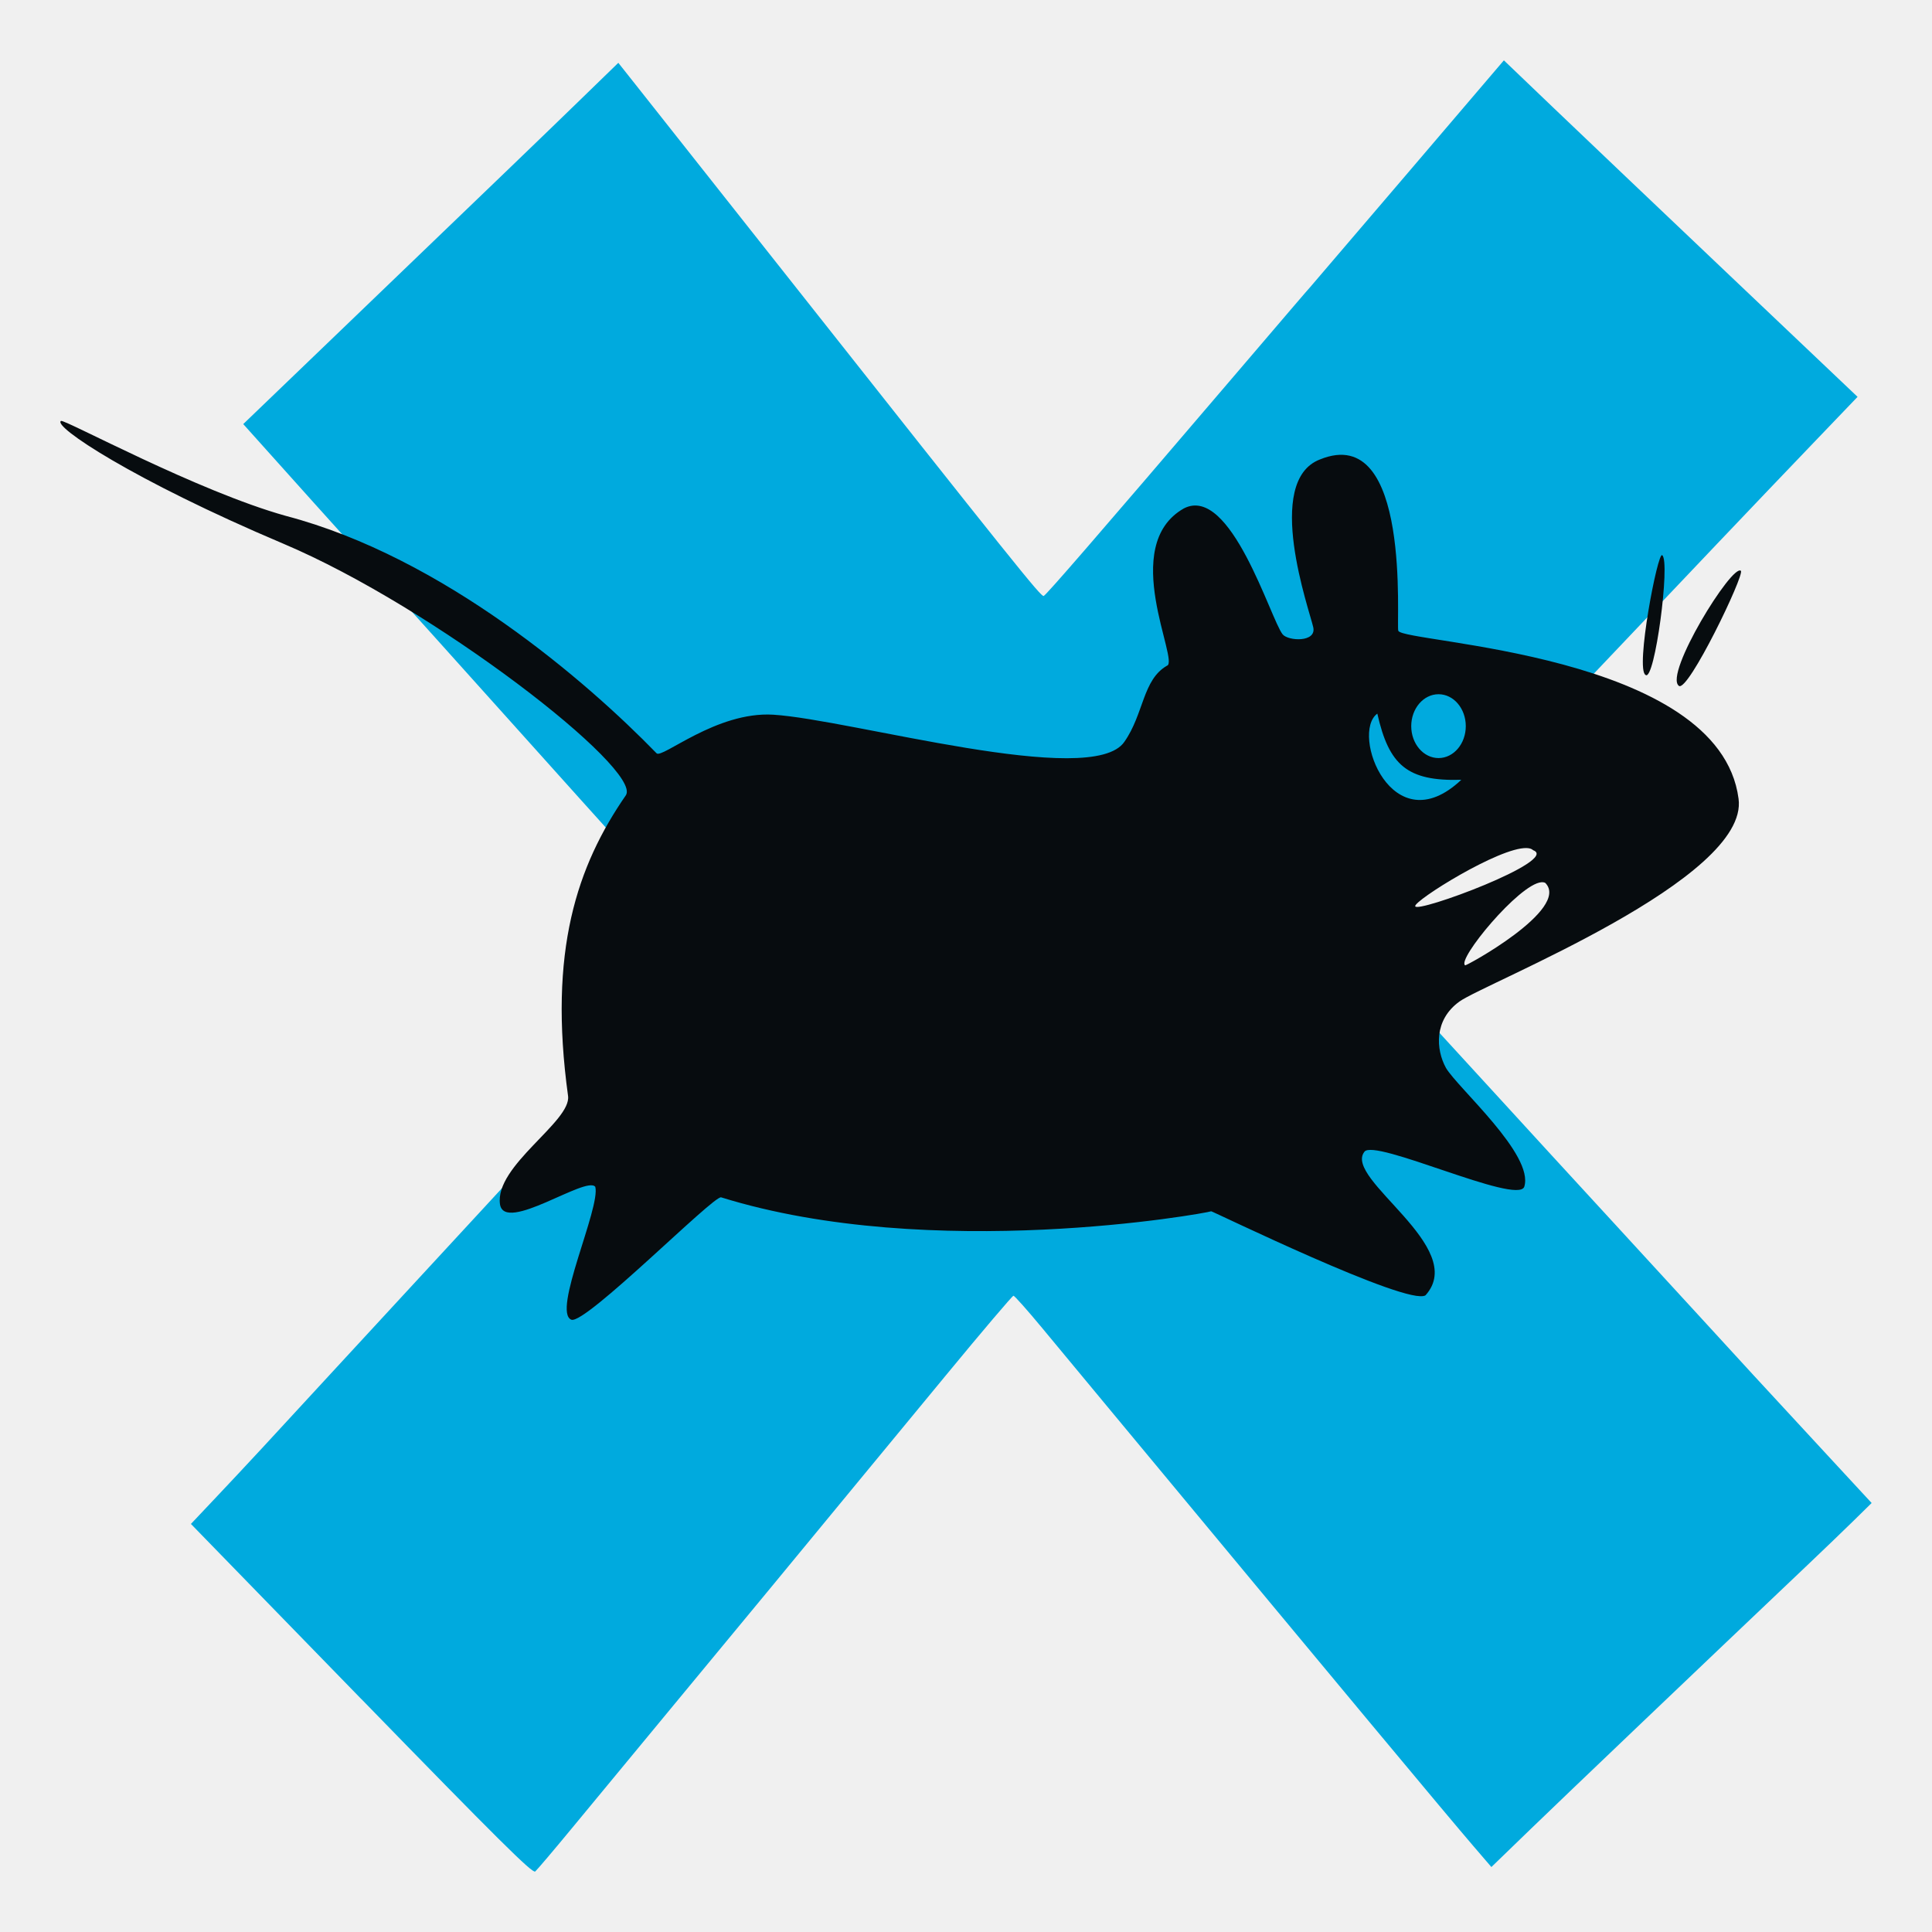
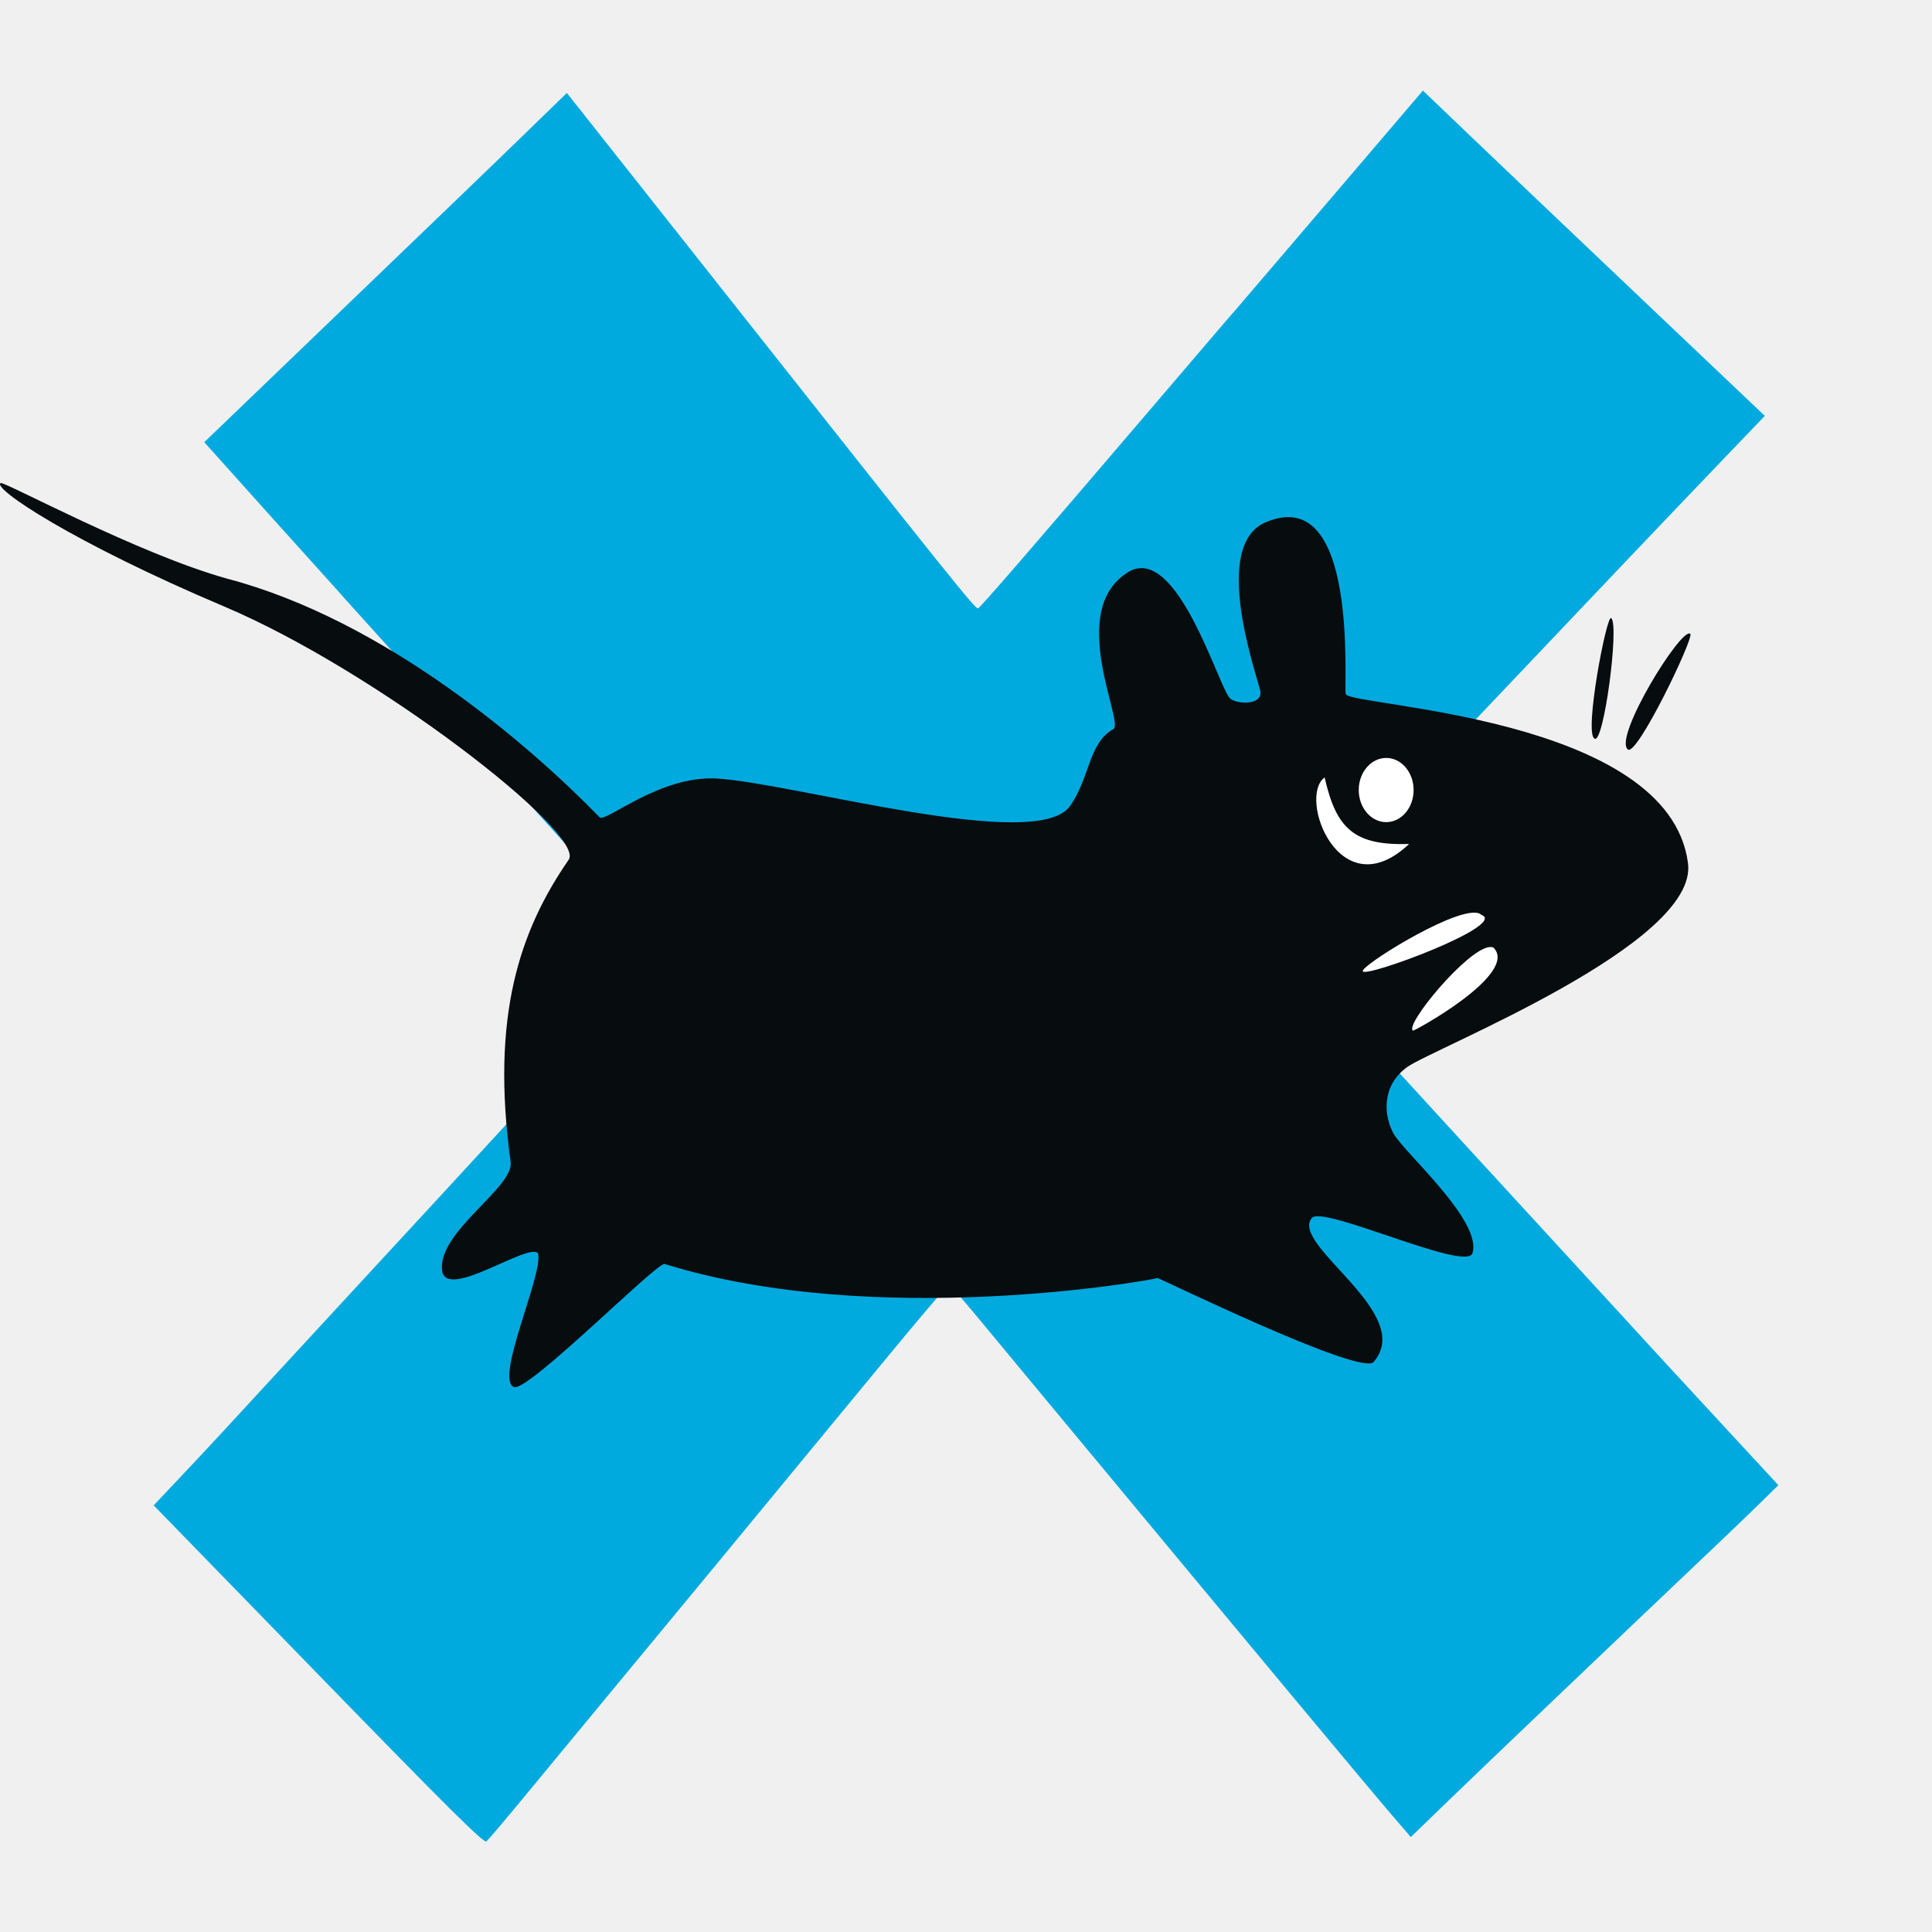
<svg xmlns="http://www.w3.org/2000/svg" width="128" height="128" id="svg2" version="1.0">
-   <defs id="defs4">
-     <linearGradient id="linearGradient3961">
-       <stop id="stop3963" offset="0" style="stop-color:#cecece;stop-opacity:0.702;" />
-       <stop id="stop3965" offset="1" style="stop-color:#1d1d1d;stop-opacity:0;" />
-     </linearGradient>
-     <clipPath clipPathUnits="userSpaceOnUse" id="clipPath1126">
-       <rect style="opacity:0.5;vector-effect:none;fill:#ffffff;fill-opacity:1;fill-rule:nonzero;stroke:none;stroke-width:3.025;stroke-linecap:square;stroke-linejoin:miter;stroke-miterlimit:4;stroke-dasharray:none;stroke-dashoffset:0;stroke-opacity:1;paint-order:normal" id="rect1128" width="512" height="512" x="17.85" y="549.145" />
-     </clipPath>
-   </defs>
+   <defs id="defs4" />
  <g id="layer10" style="display:inline" transform="translate(-27.36585,-1015.325)">
-     <path style="fill:#00aade;fill-opacity:1;stroke-width:3.858" d="m 51.309,1127.898 -11.294,-11.608 1.691,-1.79 c 1.884,-1.994 3.647,-3.895 7.587,-8.181 1.466,-1.594 4.016,-4.358 5.666,-6.139 1.651,-1.782 3.791,-4.099 4.756,-5.15 3.167,-3.446 6.729,-7.314 11.053,-12.006 l 4.257,-4.618 -1.13,-1.192 c -0.622,-0.656 -4.282,-4.703 -8.134,-8.994 -9.515,-10.6 -12.657,-14.096 -12.757,-14.194 -0.047,-0.08 -2.209,-2.45 -4.804,-5.344 l -4.719,-5.261 6.096,-5.858 c 12.143,-11.669 13.4,-12.879 16.056,-15.456 l 2.698,-2.62 1.286,1.623 c 0.707,0.892 4.858,6.142 9.225,11.666 15.869,20.078 17.487,22.095 17.671,22.034 0.175,-0.08 3.152,-3.499 12.602,-14.564 4.136,-4.842 4.769,-5.582 5.034,-5.875 0.091,-0.104 3.021,-3.529 6.51,-7.616 l 6.343,-7.432 3.262,3.122 c 1.794,1.716 7.066,6.733 11.716,11.146 l 8.454,8.026 -2.963,3.092 c -3.551,3.703 -8.117,8.503 -16.366,17.204 -3.375,3.559 -7.899,8.305 -10.053,10.547 -2.154,2.239 -4.017,4.217 -4.142,4.39 -0.208,0.296 0.052,0.624 3.431,4.294 2.011,2.187 4.928,5.371 6.483,7.074 1.555,1.702 4.747,5.184 7.095,7.734 2.348,2.55 5.291,5.757 6.542,7.125 2.38,2.604 3.173,3.465 7.972,8.654 l 2.934,3.172 -1.166,1.145 c -0.642,0.632 -2.039,1.972 -3.105,2.985 -7.193,6.828 -16.072,15.297 -18.295,17.447 l -2.627,2.541 -1.176,-1.369 c -1.803,-2.099 -8.572,-10.225 -24.094,-28.927 -1.516,-1.826 -3.545,-4.272 -4.51,-5.437 -0.965,-1.165 -1.813,-2.117 -1.884,-2.117 -0.071,0 -2.079,2.364 -4.461,5.254 -2.382,2.89 -5.047,6.12 -5.923,7.179 -0.876,1.059 -2.268,2.749 -3.094,3.753 -1.574,1.915 -1.974,2.398 -9.124,11.044 -2.443,2.954 -5.436,6.576 -6.652,8.049 -1.216,1.473 -2.309,2.762 -2.431,2.866 -0.176,0.152 -2.498,-2.154 -11.514,-11.421 z" id="path2626" />
-     <g id="g914" transform="matrix(0.2521635,0,0,0.2591672,-92.24858,852.0822)" style="fill:#070c0f;stroke-width:22.079">
+     <path style="fill:#00aade;fill-opacity:1;stroke-width:3.858" d="m 48.464,1126.279 -10.917,-11.221 1.635,-1.73 c 1.821,-1.927 3.525,-3.765 7.334,-7.908 1.417,-1.541 3.882,-4.212 5.477,-5.934 1.595,-1.722 3.664,-3.963 4.597,-4.978 3.061,-3.331 6.504,-7.07 10.685,-11.605 l 4.115,-4.465 -1.092,-1.152 c -0.601,-0.634 -4.139,-4.546 -7.862,-8.694 -9.198,-10.247 -12.235,-13.626 -12.332,-13.721 -0.046,-0.078 -2.135,-2.368 -4.644,-5.166 l -4.561,-5.085 5.893,-5.662 c 11.739,-11.28 12.954,-12.45 15.521,-14.941 l 2.608,-2.533 1.243,1.569 c 0.684,0.862 4.696,5.938 8.917,11.278 15.34,19.408 16.905,21.359 17.082,21.3 0.169,-0.078 3.047,-3.383 12.182,-14.079 3.998,-4.681 4.61,-5.396 4.867,-5.679 0.088,-0.1 2.92,-3.411 6.293,-7.362 l 6.132,-7.184 3.154,3.018 c 1.734,1.659 6.831,6.508 11.326,10.775 l 8.172,7.758 -2.865,2.989 c -3.432,3.58 -7.846,8.22 -15.821,16.631 -3.263,3.441 -7.636,8.028 -9.718,10.195 -2.082,2.165 -3.884,4.076 -4.004,4.244 -0.201,0.286 0.05,0.603 3.316,4.151 1.944,2.114 4.764,5.192 6.267,6.839 1.503,1.646 4.589,5.011 6.858,7.477 2.269,2.465 5.115,5.565 6.324,6.887 2.3,2.517 3.067,3.349 7.706,8.365 l 2.836,3.066 -1.128,1.107 c -0.62,0.611 -1.971,1.906 -3.001,2.885 -6.953,6.6 -15.537,14.787 -17.685,16.866 l -2.539,2.456 -1.137,-1.323 c -1.743,-2.029 -8.286,-9.884 -23.291,-27.963 -1.465,-1.765 -3.427,-4.13 -4.359,-5.256 -0.933,-1.126 -1.752,-2.046 -1.822,-2.046 -0.069,0 -2.01,2.285 -4.313,5.079 -2.303,2.793 -4.879,5.916 -5.726,6.94 -0.847,1.024 -2.192,2.657 -2.99,3.628 -1.522,1.851 -1.908,2.318 -8.82,10.676 -2.362,2.855 -5.255,6.357 -6.43,7.78 -1.175,1.424 -2.232,2.67 -2.35,2.771 -0.17,0.146 -2.415,-2.082 -11.13,-11.04 z" id="path2626" />
+     <ellipse style="fill:#ffffff;fill-opacity:1;fill-rule:evenodd;stroke-width:4;stop-color:#000000" id="path16520" cx="119.366" cy="1074.325" rx="10" ry="11" />
+     <g id="g914" transform="matrix(0.2536345,0,0,0.2606788,-96.96967,855.0825)" style="fill:#070c0f;stroke-width:21.951">
      <path style="display:inline;fill:#070c0f;fill-opacity:1;fill-rule:evenodd;stroke:none;stroke-width:0.121pt;stroke-linecap:butt;stroke-linejoin:miter;stroke-opacity:1" id="path13-8" d="m 931.745,775.799 c -2.292,-1.896 -20.265,26.462 -16.291,29.405 2.39,1.788 17.315,-28.394 16.291,-29.405 z" />
      <path style="display:inline;fill:#070c0f;fill-opacity:1;fill-rule:evenodd;stroke:none;stroke-width:0.121pt;stroke-linecap:butt;stroke-linejoin:miter;stroke-opacity:1" id="path18-8" d="m 911.084,771.825 c -1.134,-1.317 -7.154,29.243 -4.37,30.596 2.39,1.788 6.552,-29.006 4.37,-30.596 z" />
-       <path id="path14-8" d="m 490.393,737.472 c -2.354,1.289 18.834,15.102 58.422,31.401 39.591,16.298 94.282,57.608 89.994,64.275 -12.859,18.112 -20.444,39.774 -15.209,76.878 0.944,6.531 -19.356,17.872 -17.879,27.727 1.235,7.498 22.689,-7.434 25.035,-4.486 1.435,5.291 -11.478,32.071 -6.259,33.985 3.817,1.134 37.376,-31.844 39.326,-31.294 55.342,16.731 127.348,4.097 128.743,3.567 -0.131,-0.291 51.814,24.421 56.329,21.468 11.388,-12.332 -21.582,-29.713 -16.085,-36.655 2.41,-3.635 40.157,13.647 42.017,8.929 2.706,-8.167 -17.528,-25.316 -20.571,-30.397 -2.647,-4.684 -3.221,-12.249 3.567,-16.982 6.791,-4.733 76.223,-31.29 73.311,-51.843 -5.034,-37.346 -88.055,-39.771 -89.396,-42.914 -0.63,-1.477 3.653,-53.404 -20.571,-43.811 -14.915,5.551 -2.738,38.636 -1.773,42.914 0.89,3.938 -6.636,3.523 -8.053,1.794 -3.164,-3.864 -13.611,-38.349 -25.932,-32.191 -17.281,9.528 -1.017,39.258 -4.464,40.223 -6.403,3.578 -6.04,12.318 -11.172,19.438 -8.463,12.129 -71.787,-5.681 -92.258,-6.921 -14.987,-0.885 -29.321,11.411 -30.674,9.847 -18.248,-18.274 -56.002,-50.095 -97.363,-60.665 -23.195,-6.295 -57.701,-24.519 -59.084,-24.287 z m 361.919,69.872 c 3.957,0 7.156,3.654 7.156,8.16 10e-6,4.506 -3.199,8.16 -7.156,8.16 -3.957,0 -7.177,-3.654 -7.177,-8.16 10e-6,-4.506 3.22,-8.16 7.177,-8.16 z m -16.085,4.956 c 3.046,13.147 7.8,17.337 22.066,16.918 -18.158,16.651 -29.194,-11.879 -22.066,-16.918 z m 39.261,34.37 c 0.743,0.028 1.315,0.198 1.688,0.555 7.154,2.593 -30.743,16.239 -30.995,14.312 -0.394,-1.375 22.125,-15.139 29.307,-14.867 z m 3.845,8.737 c 0.392,-0.03 0.736,0.022 1.025,0.171 6.752,6.709 -21.378,21.584 -21.062,21.062 -2.267,-1.37 14.163,-20.777 20.037,-21.233 z" style="display:inline;fill:#070c0f;fill-opacity:1;fill-rule:evenodd;stroke:none;stroke-width:0.202pt;stroke-linecap:butt;stroke-linejoin:miter;stroke-opacity:1" />
+       <path id="path14-8" d="m 490.393,737.472 c -2.354,1.289 18.834,15.102 58.422,31.401 39.591,16.298 94.282,57.608 89.994,64.275 -12.859,18.112 -20.444,39.774 -15.209,76.878 0.944,6.531 -19.356,17.872 -17.879,27.727 1.235,7.498 22.689,-7.434 25.035,-4.486 1.435,5.291 -11.478,32.071 -6.259,33.985 3.817,1.134 37.376,-31.844 39.326,-31.294 55.342,16.731 127.348,4.097 128.743,3.567 -0.131,-0.291 51.814,24.421 56.329,21.468 11.388,-12.332 -21.582,-29.713 -16.085,-36.655 2.41,-3.635 40.157,13.647 42.017,8.929 2.706,-8.167 -17.528,-25.316 -20.571,-30.397 -2.647,-4.684 -3.221,-12.249 3.567,-16.982 6.791,-4.733 76.223,-31.29 73.311,-51.843 -5.034,-37.346 -88.055,-39.771 -89.396,-42.914 -0.63,-1.477 3.653,-53.404 -20.571,-43.811 -14.915,5.551 -2.738,38.636 -1.773,42.914 0.89,3.938 -6.636,3.523 -8.053,1.794 -3.164,-3.864 -13.611,-38.349 -25.932,-32.191 -17.281,9.528 -1.017,39.258 -4.464,40.223 -6.403,3.578 -6.04,12.318 -11.172,19.438 -8.463,12.129 -71.787,-5.681 -92.258,-6.921 -14.987,-0.885 -29.321,11.411 -30.674,9.847 -18.248,-18.274 -56.002,-50.095 -97.363,-60.665 -23.195,-6.295 -57.701,-24.519 -59.084,-24.287 z m 361.919,69.872 c 3.957,0 7.156,3.654 7.156,8.16 10e-6,4.506 -3.199,8.16 -7.156,8.16 -3.957,0 -7.177,-3.654 -7.177,-8.16 10e-6,-4.506 3.22,-8.16 7.177,-8.16 z m -16.085,4.956 c 3.046,13.147 7.8,17.337 22.066,16.918 -18.158,16.651 -29.194,-11.879 -22.066,-16.918 z m 39.261,34.37 c 0.743,0.028 1.315,0.198 1.688,0.555 7.154,2.593 -30.743,16.239 -30.995,14.312 -0.394,-1.375 22.125,-15.139 29.307,-14.867 z m 3.845,8.737 c 0.392,-0.03 0.736,0.022 1.025,0.171 6.752,6.709 -21.378,21.584 -21.062,21.062 -2.267,-1.37 14.163,-20.777 20.037,-21.233 z" style="display:inline;fill:#070c0f;fill-opacity:1;fill-rule:evenodd;stroke:none;stroke-width:0.201pt;stroke-linecap:butt;stroke-linejoin:miter;stroke-opacity:1" />
    </g>
  </g>
</svg>
